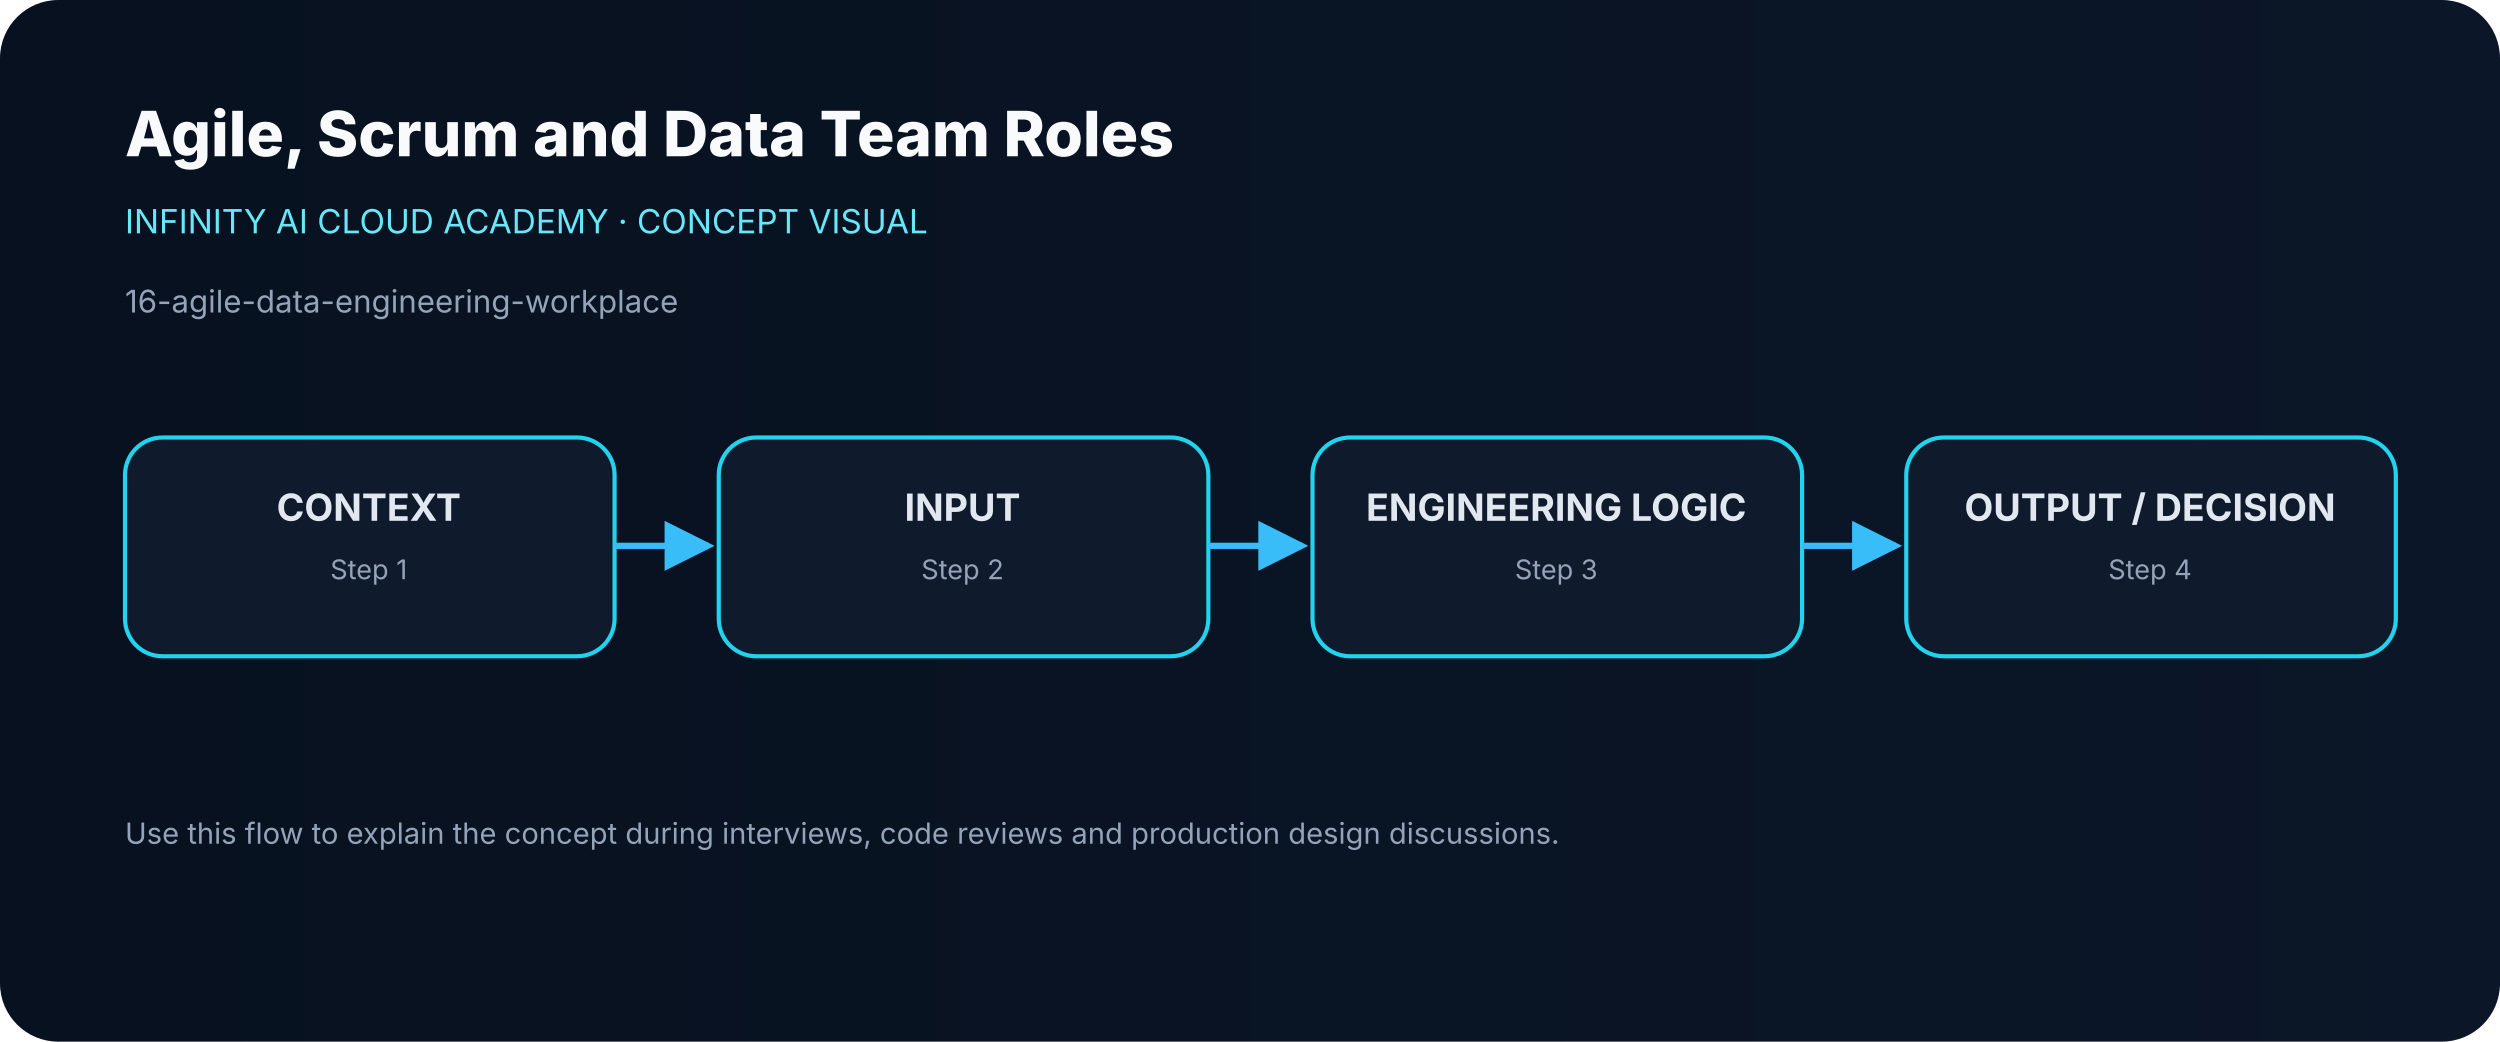
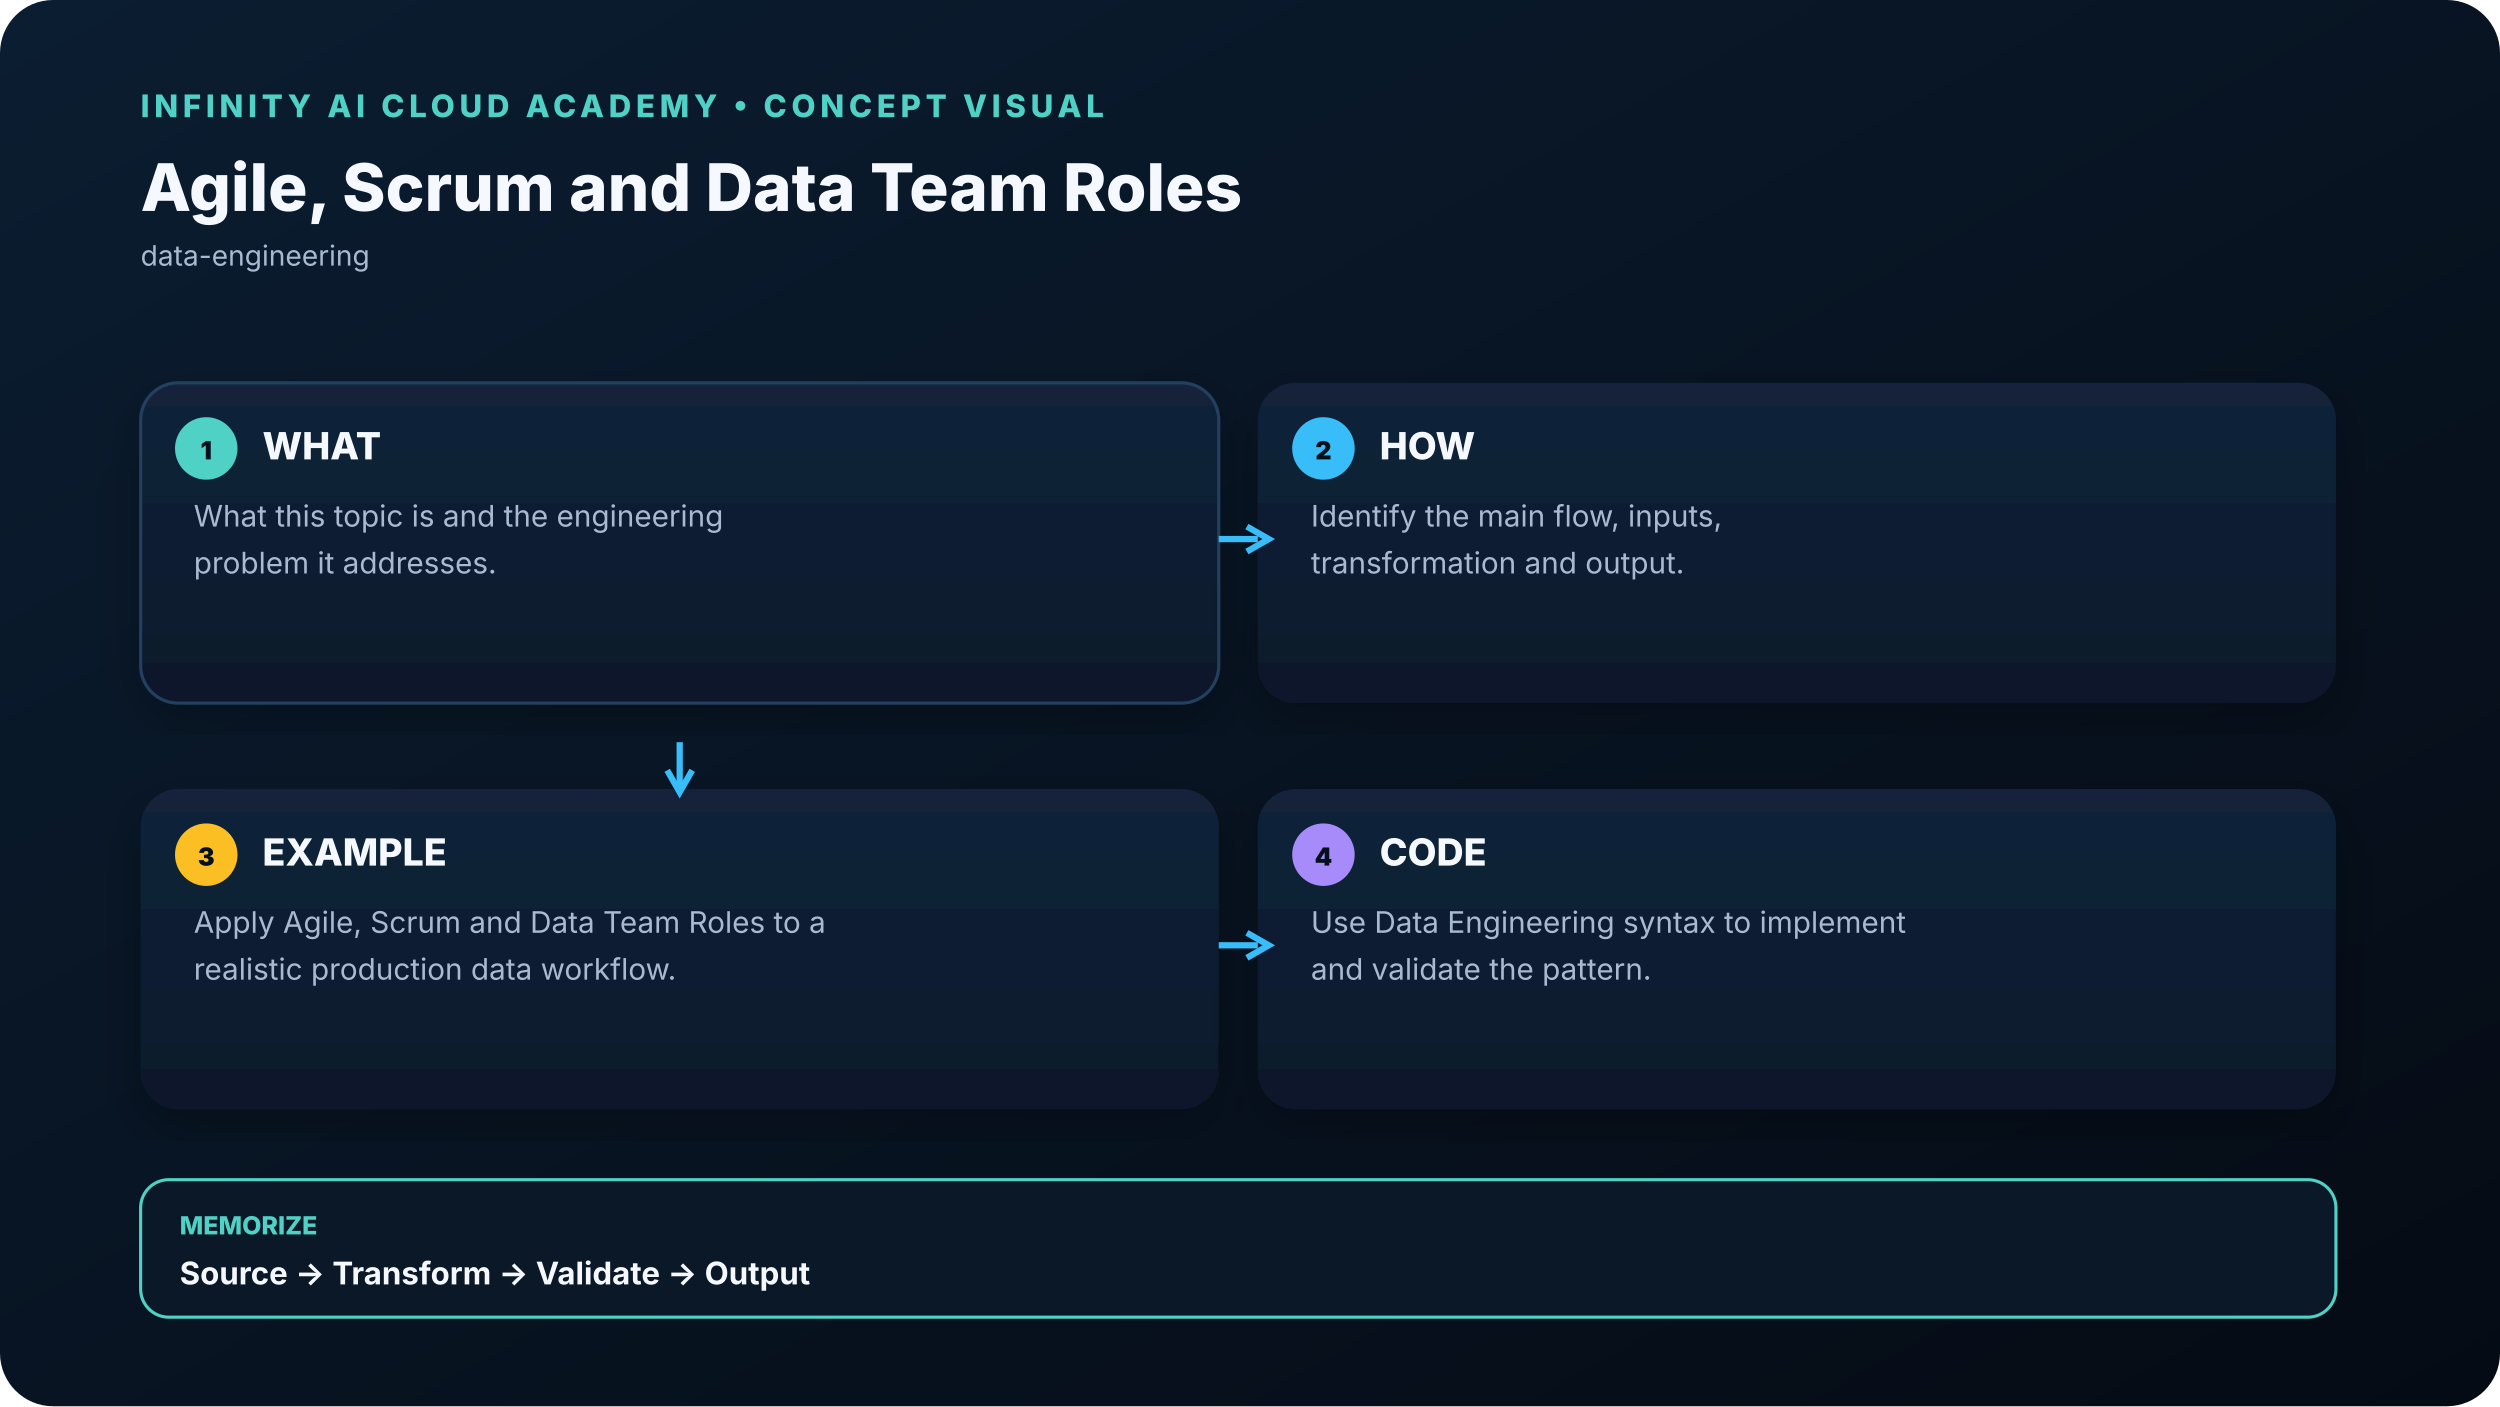
- <svg xmlns="http://www.w3.org/2000/svg" width="1200" height="500" viewBox="0 0 1200 500">
+ <svg xmlns="http://www.w3.org/2000/svg" width="1600" height="900" viewBox="0 0 1600 900">
  <defs>
-     <linearGradient id="g" x1="0" x2="1">
-       <stop stop-color="#07111f" />
-       <stop offset="1" stop-color="#0b1628" />
+     <linearGradient id="bg" x1="0" y1="0" x2="1" y2="1">
+       <stop offset="0" stop-color="#0b1d31" />
+       <stop offset="1" stop-color="#050b14" />
    </linearGradient>
-     <marker id="a" markerWidth="8" markerHeight="8" refX="7" refY="4" orient="auto">
-       <path d="M0,0 L8,4 L0,8 z" fill="#38bdf8" />
-     </marker>
+     <linearGradient id="card" x1="0" y1="0" x2="0" y2="1">
+       <stop offset="0" stop-color="#12243a" />
+       <stop offset="1" stop-color="#0b1829" />
+     </linearGradient>
+     <filter id="shadow">
+       <feDropShadow dx="0" dy="12" stdDeviation="16" flood-color="#000" flood-opacity=".28" />
+     </filter>
  </defs>
-   <rect width="1200" height="500" rx="28" fill="url(#g)" />
-   <text x="60" y="75" font-family="Inter,Arial" font-size="30" font-weight="800" fill="#f8fafc">Agile, Scrum and Data Team Roles</text>
-   <text x="60" y="112" font-family="Inter,Arial" font-size="16" fill="#67e8f9">INFINITY AI CLOUD ACADEMY · CONCEPT VISUAL</text>
-   <text x="60" y="150" font-family="Inter,Arial" font-size="15" fill="#94a3b8">16-agile-data-engineering-workplace</text>
-   <rect x="60" y="210" width="235" height="105" rx="18" fill="#0f1b2d" stroke="#22d3ee" stroke-width="2" />
-   <text x="177" y="250" text-anchor="middle" font-family="Inter,Arial" font-size="18" font-weight="700" fill="#e2e8f0">CONTEXT</text>
-   <text x="177" y="278" text-anchor="middle" font-family="Inter,Arial" font-size="13" fill="#94a3b8">Step 1</text>
-   <line x1="295" y1="262" x2="340" y2="262" stroke="#38bdf8" stroke-width="3" marker-end="url(#a)" />
-   <rect x="345" y="210" width="235" height="105" rx="18" fill="#0f1b2d" stroke="#22d3ee" stroke-width="2" />
-   <text x="462" y="250" text-anchor="middle" font-family="Inter,Arial" font-size="18" font-weight="700" fill="#e2e8f0">INPUT</text>
-   <text x="462" y="278" text-anchor="middle" font-family="Inter,Arial" font-size="13" fill="#94a3b8">Step 2</text>
-   <line x1="580" y1="262" x2="625" y2="262" stroke="#38bdf8" stroke-width="3" marker-end="url(#a)" />
-   <rect x="630" y="210" width="235" height="105" rx="18" fill="#0f1b2d" stroke="#22d3ee" stroke-width="2" />
-   <text x="747" y="250" text-anchor="middle" font-family="Inter,Arial" font-size="18" font-weight="700" fill="#e2e8f0">ENGINEERING LOGIC</text>
-   <text x="747" y="278" text-anchor="middle" font-family="Inter,Arial" font-size="13" fill="#94a3b8">Step 3</text>
-   <line x1="865" y1="262" x2="910" y2="262" stroke="#38bdf8" stroke-width="3" marker-end="url(#a)" />
-   <rect x="915" y="210" width="235" height="105" rx="18" fill="#0f1b2d" stroke="#22d3ee" stroke-width="2" />
-   <text x="1032" y="250" text-anchor="middle" font-family="Inter,Arial" font-size="18" font-weight="700" fill="#e2e8f0">OUTPUT / DECISION</text>
-   <text x="1032" y="278" text-anchor="middle" font-family="Inter,Arial" font-size="13" fill="#94a3b8">Step 4</text>
-   <text x="60" y="405" font-family="Inter,Arial" font-size="14" fill="#94a3b8">Use this flow to explain the concept during interviews, code reviews and production design discussions.</text>
+   <rect width="1600" height="900" rx="34" fill="url(#bg)" />
+   <text x="90" y="75" fill="#4fd1c5" font-family="Inter,Segoe UI,Arial" font-size="20" font-weight="800" letter-spacing="3">INFINITY AI CLOUD ACADEMY • CONCEPT VISUAL</text>
+   <text x="90" y="135" fill="#f5f9ff" font-family="Inter,Segoe UI,Arial" font-size="42" font-weight="800">Agile, Scrum and Data Team Roles</text>
+   <text x="90" y="170" fill="#a9bad0" font-family="Inter,Segoe UI,Arial" font-size="18">data-engineering</text>
+   <rect x="90" y="245" width="690" height="205" rx="24" fill="url(#card)" stroke="#24415f" stroke-width="2" filter="url(#shadow)" />
+   <circle cx="132" cy="287" r="20" fill="#4fd1c5" />
+   <text x="132" y="294" text-anchor="middle" fill="#04101b" font-family="Inter,Segoe UI,Arial" font-size="16" font-weight="900">1</text>
+   <text x="168" y="294" fill="#f5f9ff" font-family="Inter,Segoe UI,Arial" font-size="24" font-weight="800">WHAT</text>
+   <text x="124" y="337" fill="#a9bad0" font-family="Inter,Segoe UI,Arial" font-size="19">What this topic is and the engineering</text>
+   <text x="124" y="367" fill="#a9bad0" font-family="Inter,Segoe UI,Arial" font-size="19">problem it addresses.</text>
+   <rect x="805" y="245" width="690" height="205" rx="24" fill="url(#card)" stroke="problem it addresses." stroke-width="2" filter="url(#shadow)" />
+   <circle cx="847" cy="287" r="20" fill="#38bdf8" />
+   <text x="847" y="294" text-anchor="middle" fill="#04101b" font-family="Inter,Segoe UI,Arial" font-size="16" font-weight="900">2</text>
+   <text x="883" y="294" fill="#f5f9ff" font-family="Inter,Segoe UI,Arial" font-size="24" font-weight="800">HOW</text>
+   <text x="839" y="337" fill="#a9bad0" font-family="Inter,Segoe UI,Arial" font-size="19">Identify the main flow, inputs,</text>
+   <text x="839" y="367" fill="#a9bad0" font-family="Inter,Segoe UI,Arial" font-size="19">transformation and output.</text>
+   <rect x="90" y="505" width="690" height="205" rx="24" fill="url(#card)" stroke="transformation and output." stroke-width="2" filter="url(#shadow)" />
+   <circle cx="132" cy="547" r="20" fill="#fbbf24" />
+   <text x="132" y="554" text-anchor="middle" fill="#04101b" font-family="Inter,Segoe UI,Arial" font-size="16" font-weight="900">3</text>
+   <text x="168" y="554" fill="#f5f9ff" font-family="Inter,Segoe UI,Arial" font-size="24" font-weight="800">EXAMPLE</text>
+   <text x="124" y="597" fill="#a9bad0" font-family="Inter,Segoe UI,Arial" font-size="19">Apply Agile, Scrum and Data Team Roles to a</text>
+   <text x="124" y="627" fill="#a9bad0" font-family="Inter,Segoe UI,Arial" font-size="19">realistic production data workflow.</text>
+   <rect x="805" y="505" width="690" height="205" rx="24" fill="url(#card)" stroke="realistic production data workflow." stroke-width="2" filter="url(#shadow)" />
+   <circle cx="847" cy="547" r="20" fill="#a78bfa" />
+   <text x="847" y="554" text-anchor="middle" fill="#04101b" font-family="Inter,Segoe UI,Arial" font-size="16" font-weight="900">4</text>
+   <text x="883" y="554" fill="#f5f9ff" font-family="Inter,Segoe UI,Arial" font-size="24" font-weight="800">CODE</text>
+   <text x="839" y="597" fill="#a9bad0" font-family="Inter,Segoe UI,Arial" font-size="19">Use Data Engineering syntax to implement</text>
+   <text x="839" y="627" fill="#a9bad0" font-family="Inter,Segoe UI,Arial" font-size="19">and validate the pattern.</text>
+   <path d="M780 345 H805" stroke="#38bdf8" stroke-width="4" />
+   <path d="M798 337 l14 8 -14 8" fill="none" stroke="#38bdf8" stroke-width="4" />
+   <path d="M435 475 V505" stroke="#38bdf8" stroke-width="4" />
+   <path d="M427 493 l8 14 8-14" fill="none" stroke="#38bdf8" stroke-width="4" />
+   <path d="M780 605 H805" stroke="#38bdf8" stroke-width="4" />
+   <path d="M798 597 l14 8 -14 8" fill="none" stroke="#38bdf8" stroke-width="4" />
+   <rect x="90" y="755" width="1405" height="88" rx="18" fill="#0b1828" stroke="#4fd1c5" stroke-width="2" />
+   <text x="115" y="790" fill="#4fd1c5" font-family="Inter,Segoe UI,Arial" font-size="16" font-weight="800">MEMORIZE</text>
+   <text x="115" y="822" fill="#f5f9ff" font-family="Inter,Segoe UI,Arial" font-size="20" font-weight="700">Source → Transform → Validate → Output</text>
</svg>
